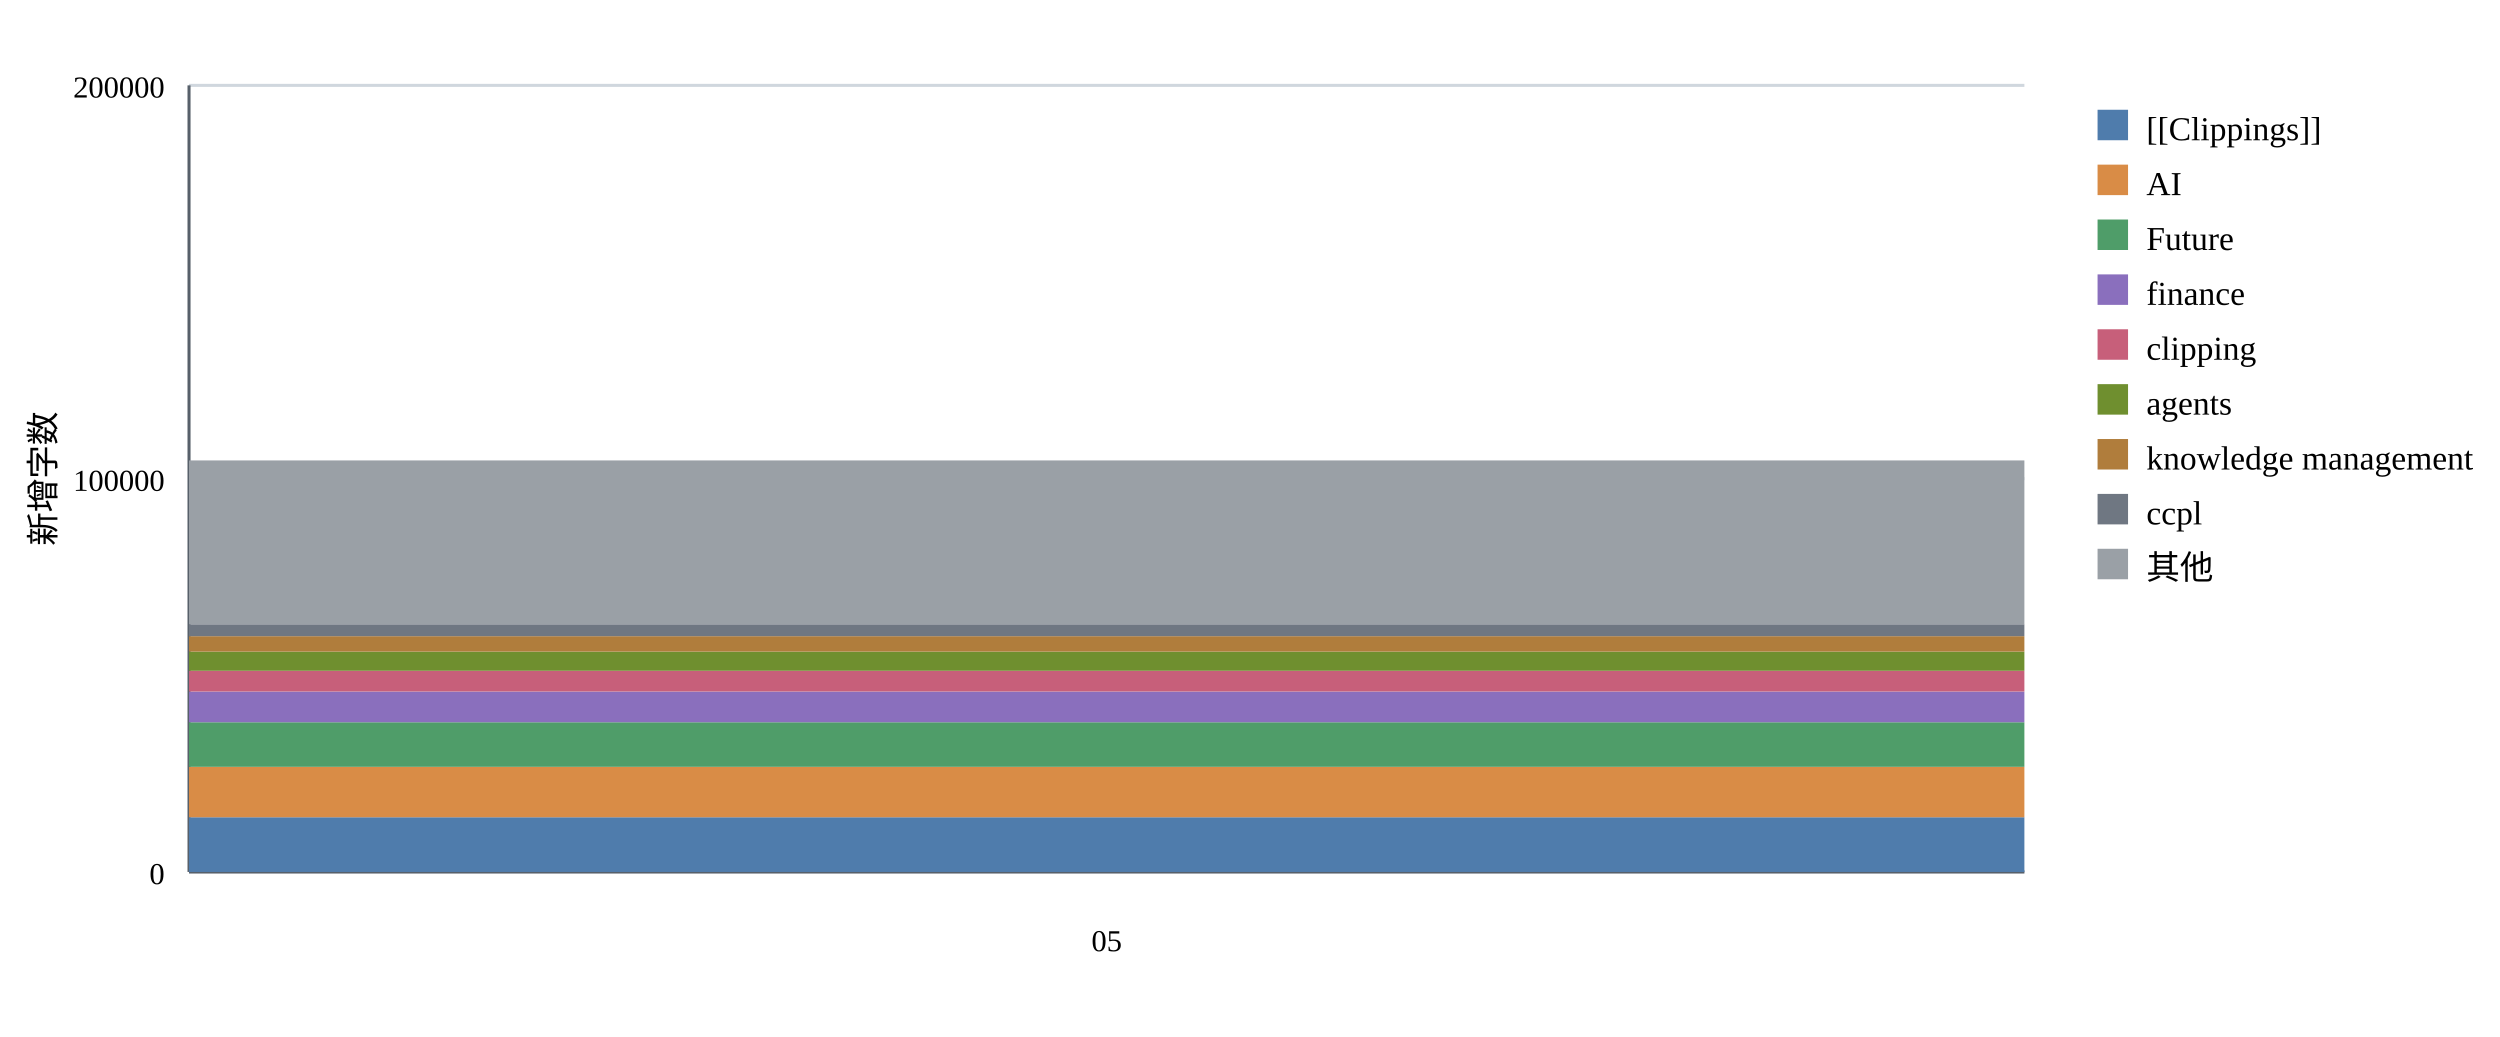
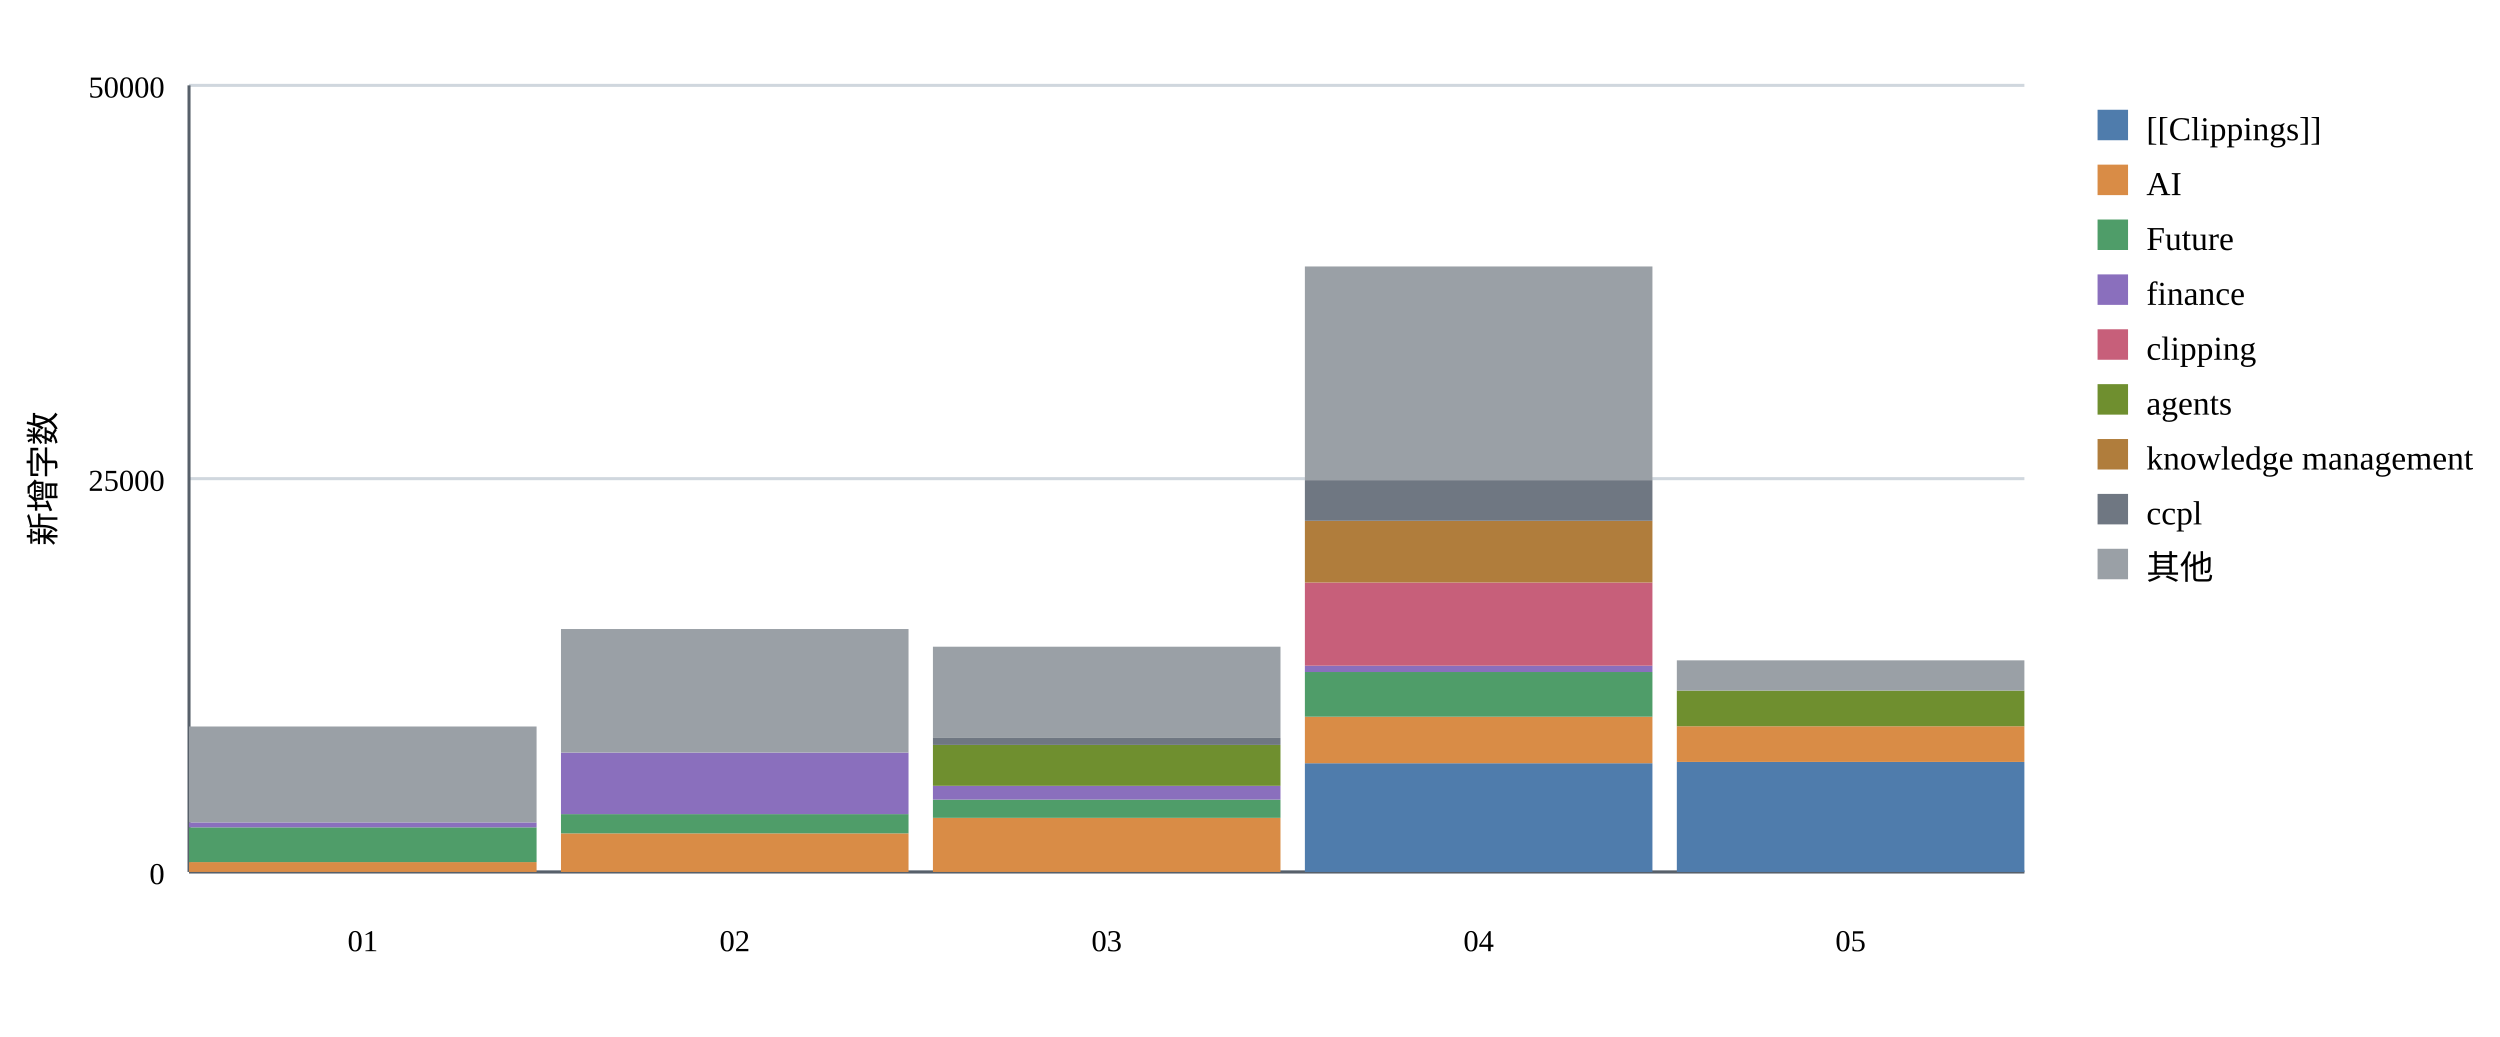
<svg xmlns="http://www.w3.org/2000/svg" class="annual-review-chart annual-review-topic-evolution" viewBox="0 0 820 340" width="100%" height="auto" role="img" aria-label="主题演化">
  <line x1="62" y1="286" x2="664" y2="286" stroke="#d0d7de" stroke-width="1" />
  <text x="54" y="290" font-size="10" text-anchor="end" fill="currentColor">0</text>
  <line x1="62" y1="157" x2="664" y2="157" stroke="#d0d7de" stroke-width="1" />
-   <text x="54" y="161" font-size="10" text-anchor="end" fill="currentColor">100000</text>
+   <text x="54" y="161" font-size="10" text-anchor="end" fill="currentColor">25000</text>
  <line x1="62" y1="28" x2="664" y2="28" stroke="#d0d7de" stroke-width="1" />
-   <text x="54" y="32" font-size="10" text-anchor="end" fill="currentColor">200000</text>
+   <text x="54" y="32" font-size="10" text-anchor="end" fill="currentColor">50000</text>
  <line x1="62" y1="28" x2="62" y2="286" stroke="#57606a" stroke-width="1" />
  <line x1="62" y1="286" x2="664" y2="286" stroke="#57606a" stroke-width="1" />
  <text x="18" y="157" font-size="11" text-anchor="middle" fill="currentColor" transform="rotate(-90 18 157)">新增字数</text>
-   <rect x="62" y="268.06" width="602" height="17.94" fill="#4f7cac" />
-   <rect x="62" y="251.52" width="602" height="16.54" fill="#d98c46" />
-   <rect x="62" y="236.90" width="602" height="14.62" fill="#4f9d69" />
-   <rect x="62" y="226.83" width="602" height="10.07" fill="#8a6fbd" />
-   <rect x="62" y="220.00" width="602" height="6.82" fill="#c75f7a" />
-   <rect x="62" y="213.73" width="602" height="6.28" fill="#6f8f2f" />
-   <rect x="62" y="208.67" width="602" height="5.06" fill="#b07d3c" />
-   <rect x="62" y="204.76" width="602" height="3.90" fill="#6f7782" />
-   <rect x="62" y="151.02" width="602" height="53.74" fill="#9aa0a6" />
-   <text x="363" y="312" font-size="10" text-anchor="middle" fill="currentColor">05</text>
+   <rect x="62" y="282.76" width="114" height="3.24" fill="#d98c46" />
+   <rect x="62" y="271.37" width="114" height="11.40" fill="#4f9d69" />
+   <rect x="62" y="269.75" width="114" height="1.62" fill="#8a6fbd" />
+   <rect x="62" y="238.29" width="114" height="31.46" fill="#9aa0a6" />
+   <text x="119" y="312" font-size="10" text-anchor="middle" fill="currentColor">01</text>
+   <rect x="184" y="273.34" width="114" height="12.66" fill="#d98c46" />
+   <rect x="184" y="267.03" width="114" height="6.31" fill="#4f9d69" />
+   <rect x="184" y="246.84" width="114" height="20.20" fill="#8a6fbd" />
+   <rect x="184" y="206.32" width="114" height="40.51" fill="#9aa0a6" />
+   <text x="241" y="312" font-size="10" text-anchor="middle" fill="currentColor">02</text>
+   <rect x="306" y="268.25" width="114" height="17.75" fill="#d98c46" />
+   <rect x="306" y="262.27" width="114" height="5.98" fill="#4f9d69" />
+   <rect x="306" y="257.73" width="114" height="4.54" fill="#8a6fbd" />
+   <rect x="306" y="244.33" width="114" height="13.41" fill="#6f8f2f" />
+   <rect x="306" y="242.05" width="114" height="2.28" fill="#6f7782" />
+   <rect x="306" y="212.12" width="114" height="29.93" fill="#9aa0a6" />
+   <text x="363" y="312" font-size="10" text-anchor="middle" fill="currentColor">03</text>
+   <rect x="428" y="250.34" width="114" height="35.66" fill="#4f7cac" />
+   <rect x="428" y="235.08" width="114" height="15.26" fill="#d98c46" />
+   <rect x="428" y="220.42" width="114" height="14.66" fill="#4f9d69" />
+   <rect x="428" y="218.35" width="114" height="2.07" fill="#8a6fbd" />
+   <rect x="428" y="191.07" width="114" height="27.28" fill="#c75f7a" />
+   <rect x="428" y="170.82" width="114" height="20.25" fill="#b07d3c" />
+   <rect x="428" y="157.48" width="114" height="13.34" fill="#6f7782" />
+   <rect x="428" y="87.40" width="114" height="70.08" fill="#9aa0a6" />
+   <text x="485" y="312" font-size="10" text-anchor="middle" fill="currentColor">04</text>
+   <rect x="550" y="249.91" width="114" height="36.09" fill="#4f7cac" />
+   <rect x="550" y="238.21" width="114" height="11.70" fill="#d98c46" />
+   <rect x="550" y="226.51" width="114" height="11.70" fill="#6f8f2f" />
+   <rect x="550" y="216.59" width="114" height="9.92" fill="#9aa0a6" />
+   <text x="607" y="312" font-size="10" text-anchor="middle" fill="currentColor">05</text>
  <rect x="688" y="36" width="10" height="10" fill="#4f7cac" />
  <text x="704" y="46" font-size="11" fill="currentColor">[[Clippings]]</text>
  <rect x="688" y="54" width="10" height="10" fill="#d98c46" />
  <text x="704" y="64" font-size="11" fill="currentColor">AI</text>
  <rect x="688" y="72" width="10" height="10" fill="#4f9d69" />
  <text x="704" y="82" font-size="11" fill="currentColor">Future</text>
  <rect x="688" y="90" width="10" height="10" fill="#8a6fbd" />
  <text x="704" y="100" font-size="11" fill="currentColor">finance</text>
  <rect x="688" y="108" width="10" height="10" fill="#c75f7a" />
  <text x="704" y="118" font-size="11" fill="currentColor">clipping</text>
  <rect x="688" y="126" width="10" height="10" fill="#6f8f2f" />
  <text x="704" y="136" font-size="11" fill="currentColor">agents</text>
  <rect x="688" y="144" width="10" height="10" fill="#b07d3c" />
  <text x="704" y="154" font-size="11" fill="currentColor">knowledge management</text>
  <rect x="688" y="162" width="10" height="10" fill="#6f7782" />
  <text x="704" y="172" font-size="11" fill="currentColor">ccpl</text>
  <rect x="688" y="180" width="10" height="10" fill="#9aa0a6" />
  <text x="704" y="190" font-size="11" fill="currentColor">其他</text>
</svg>
